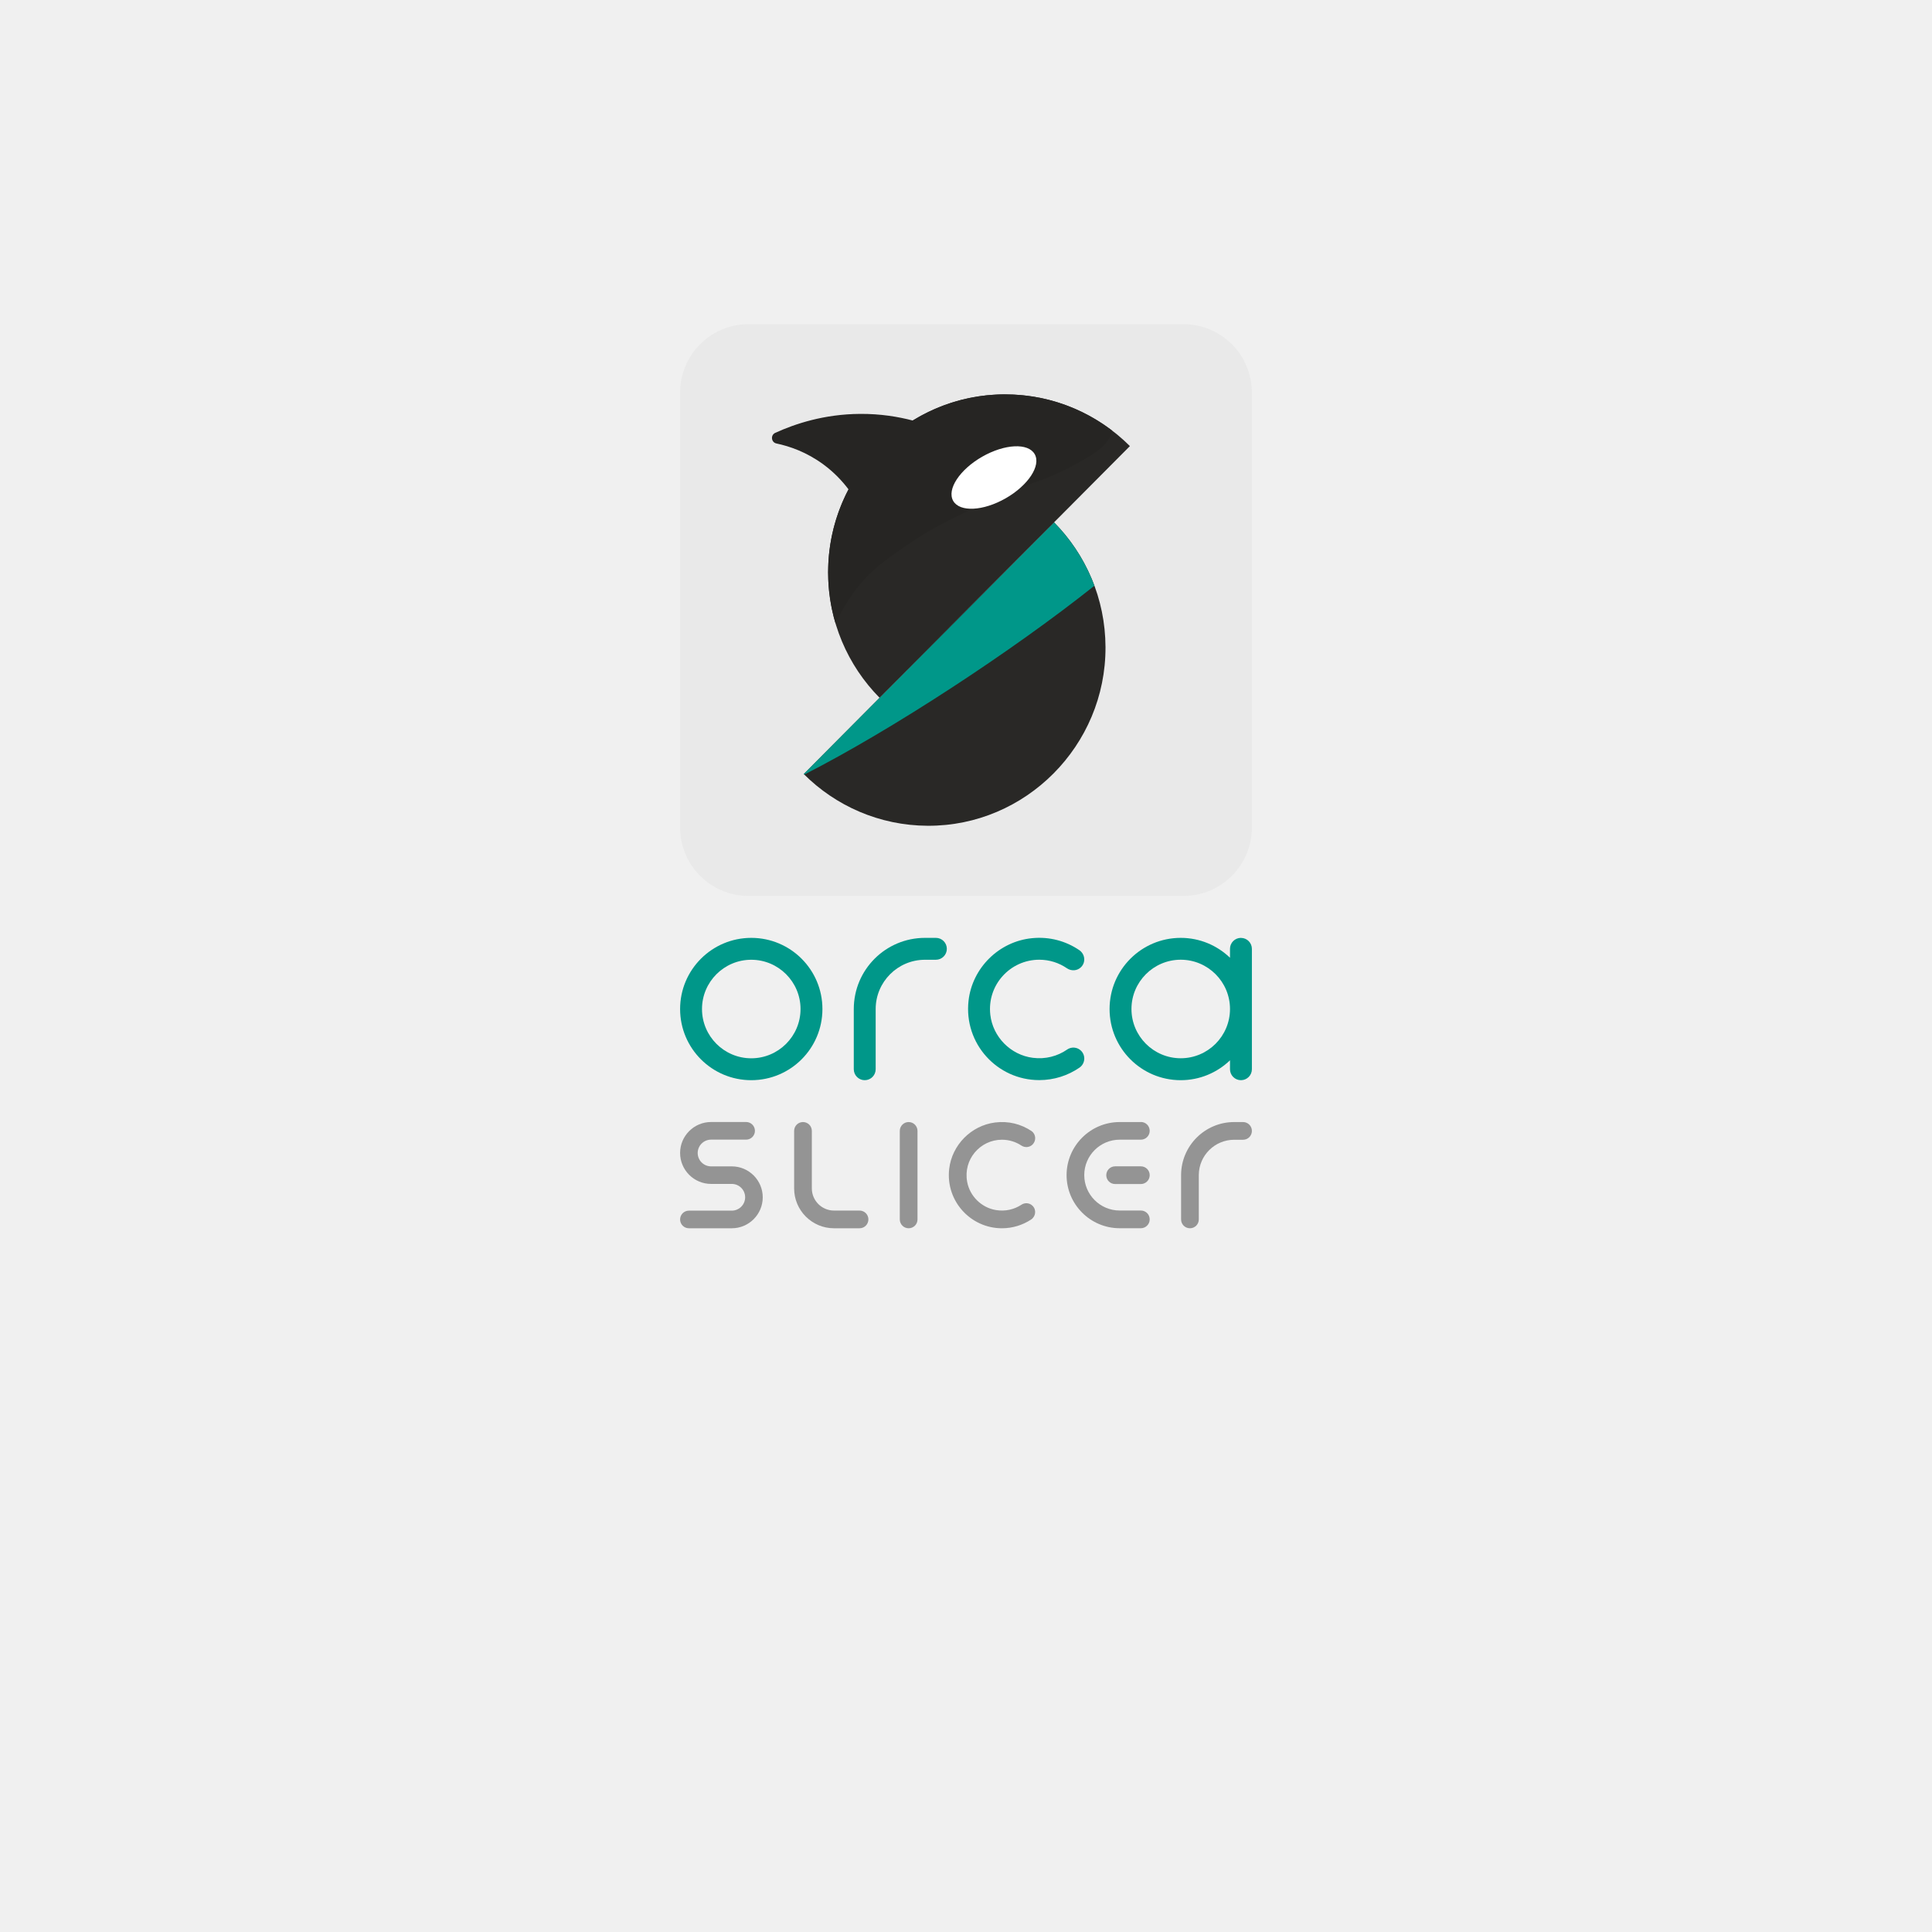
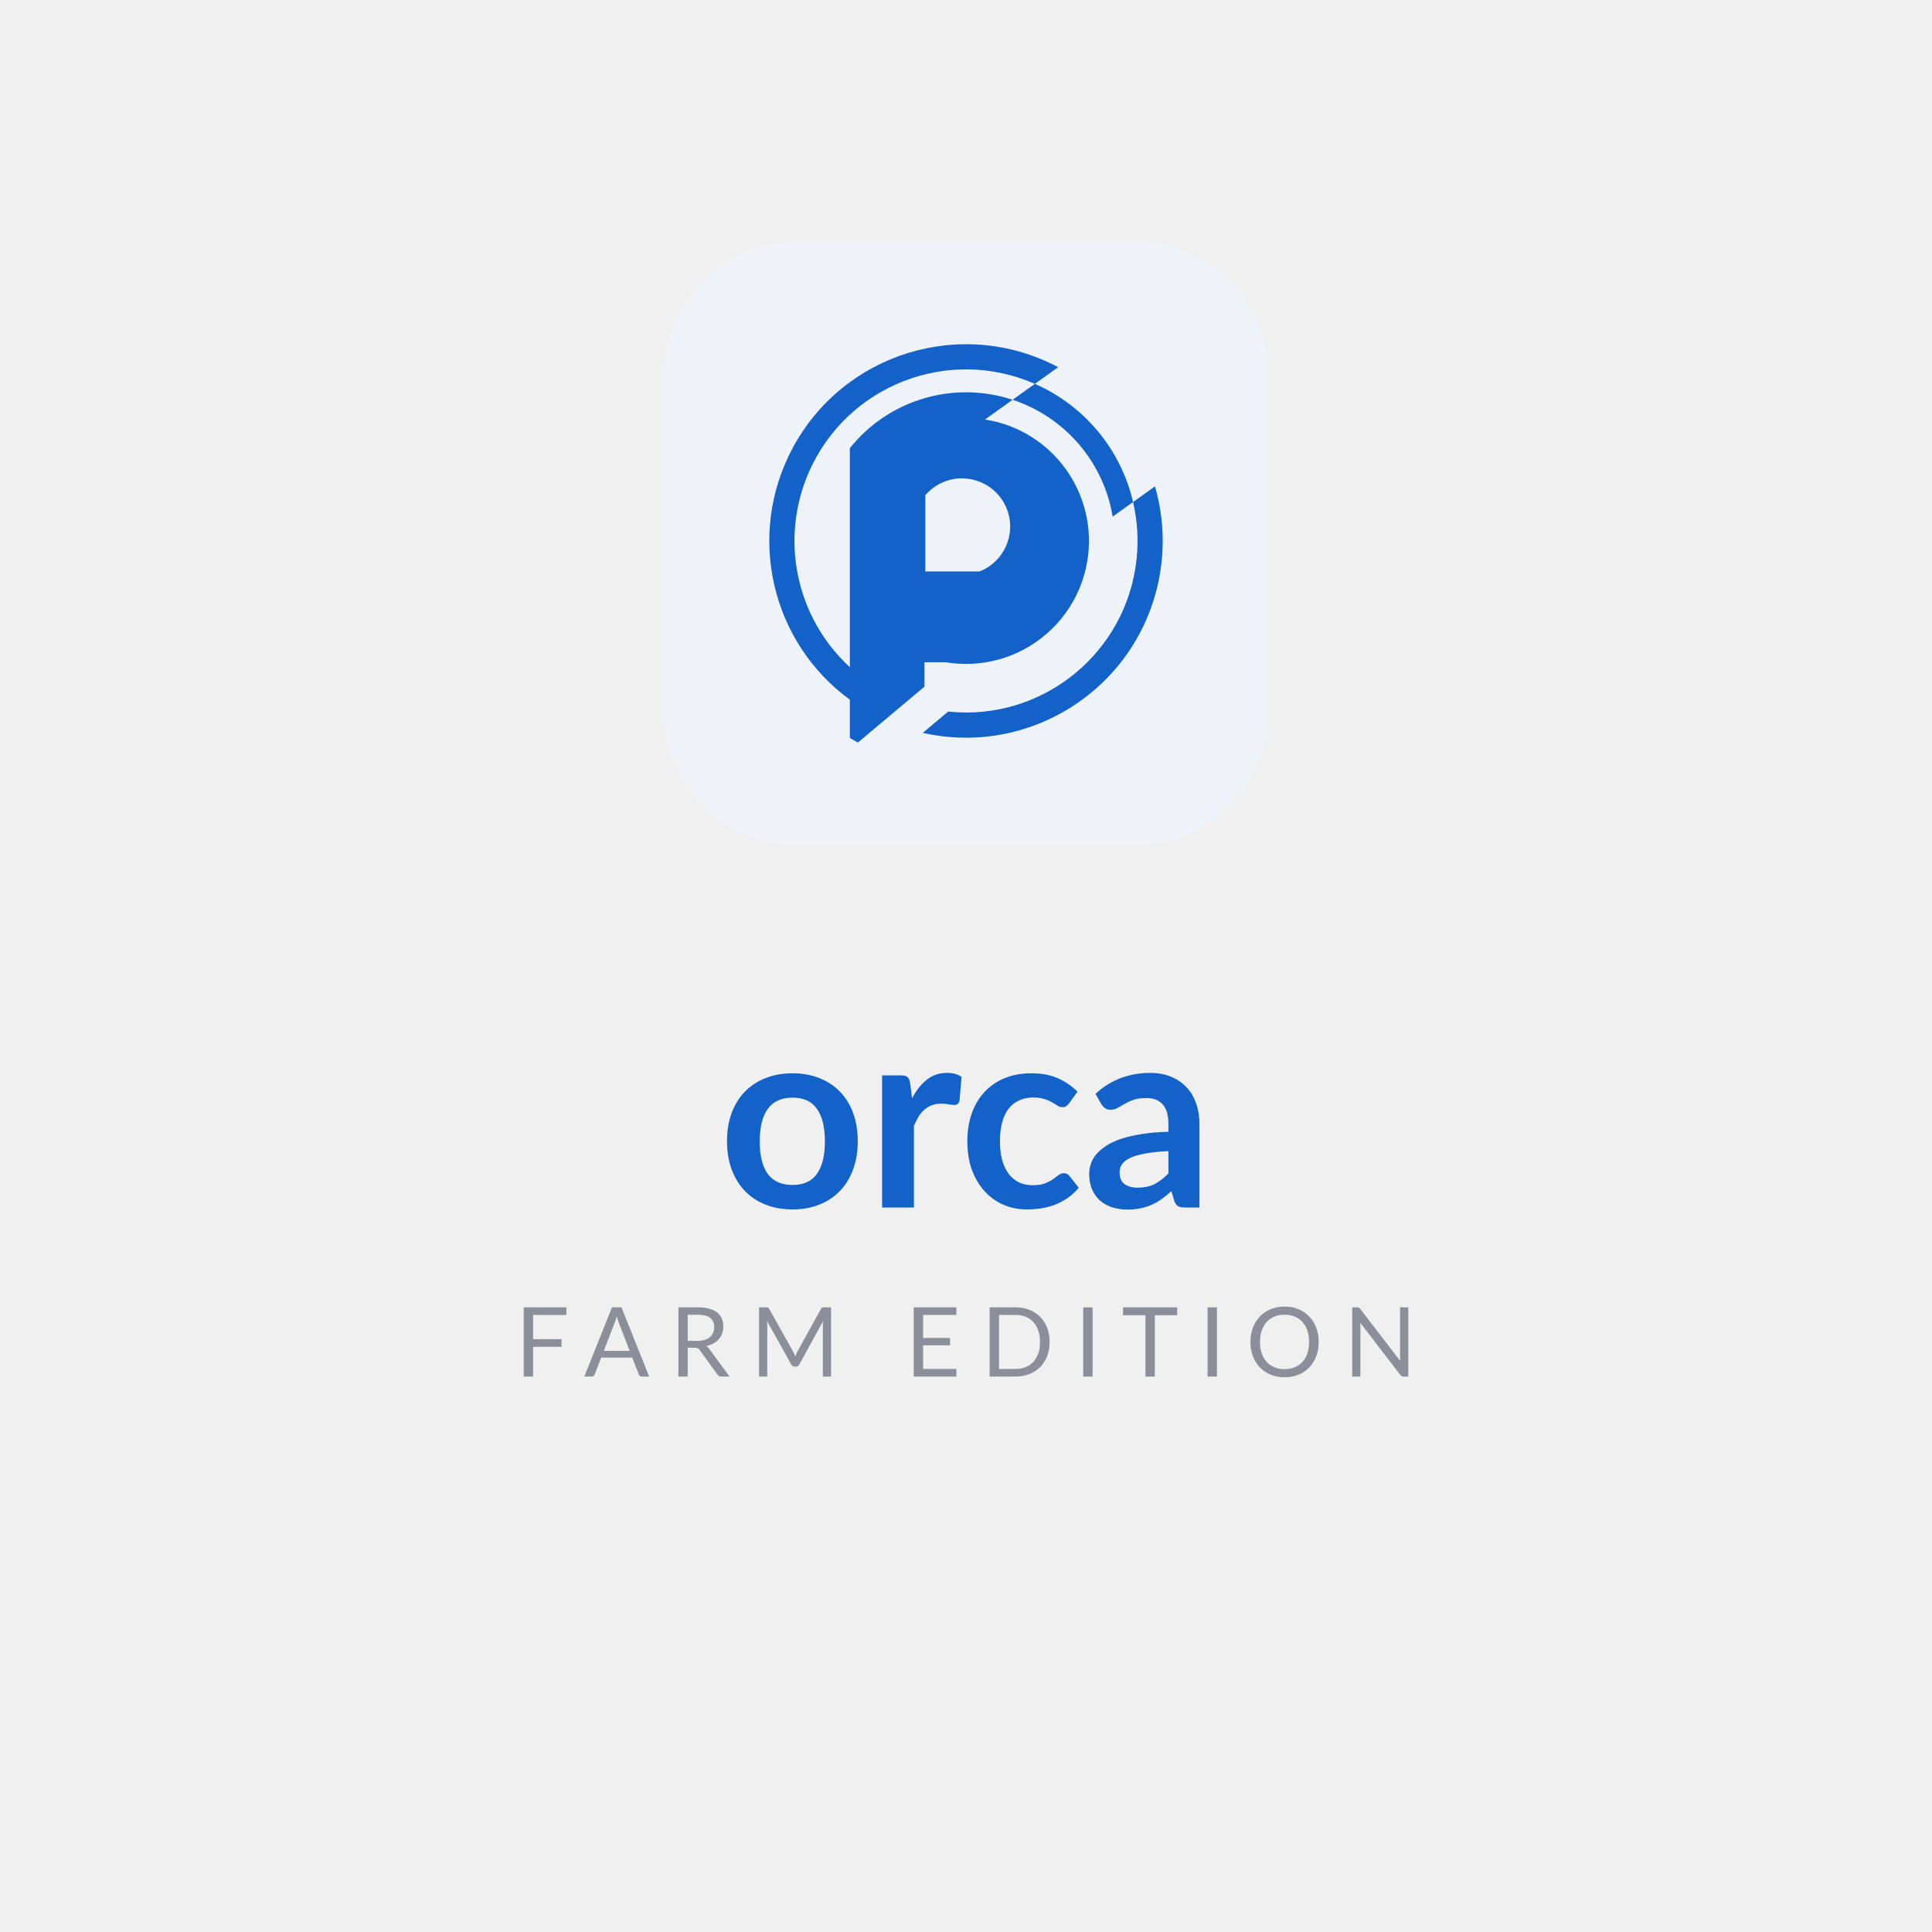
- <svg xmlns="http://www.w3.org/2000/svg" id="a" width="480" height="480" viewBox="0 0 480 480">
-   <g id="b">
-     <g id="c">
-       <rect x="168.97" y="80.54" width="142.05" height="142.05" rx="17" ry="17" style="fill:#e9e9e9;" />
-     </g>
+ <svg xmlns="http://www.w3.org/2000/svg" width="480" height="480" viewBox="0 0 480 480" version="1.1" id="svg16">
+   <defs id="defs20" />
+   <rect x="165" y="60" width="150" height="150" rx="33.00" fill="#EEF3FA" id="rect2" />
+   <g transform="matrix(0.091615,0,0,0.091615,191.106,85.5)" fill="#1262c9" id="g10">
+     <path d="m 1046.17,385.7 c 24.95,86.35 27.68,177.61 7.92,265.29 -64.73,287.4 -350.19,467.9 -637.59,403.16 l 68.78,-57.72 c 255.52,26.75 484.35,-158.7 511.1,-414.22 5.39,-51.52 2.14,-103.58 -9.62,-154.02 z" id="path4" />
+     <path d="m 986.76,428.19 -55.32,39.56 C 906.89,319.9 802.36,197.87 660.03,150.91 l 60.42,-43.2 c 134.32,58.87 233.02,177.64 266.31,320.48 z" id="path6" />
+     <path d="M 587.97,204.83 C 769.64,234.8 892.62,406.36 862.66,588.03 832.69,769.7 661.13,892.68 479.46,862.71 h -58.38 v 66.14 l -180.55,151.51 c -7.35,-3.94 -14.61,-8.03 -21.79,-12.26 V 964.26 C 4.86,807.77 -61.7,517.99 62.47,283.86 200.49,23.6 523.36,-75.5 783.63,62.52 l -63.18,45.19 C 485.13,4.58 210.78,111.73 107.65,347.04 27.89,529.02 72.52,741.57 218.74,876.1 V 282.12 C 323.95,150.44 499.97,98.1 660.03,150.91 l -74.79,53.48 c 0.91,0.15 1.82,0.29 2.73,0.44 z M 570.23,616.51 C 637.49,590.27 670.74,514.48 644.51,447.22 618.27,379.97 542.48,346.71 475.22,372.95 c -20.03,7.81 -37.82,20.44 -51.8,36.77 v 206.79 z" id="path8" />
  </g>
-   <g id="d">
-     <path id="e" d="M199.69,192.31c7.91,7.9,18.79,12.8,30.81,12.85,24.33.1,44.25-19.93,44.16-44.4-.05-12.09-4.92-23.03-12.78-30.98l-62.19,62.53Z" style="fill:#292826;" />
+   <g aria-label="orca" id="text12" style="font-weight:bold;font-size:64px;font-family:Lato;letter-spacing:0;text-anchor:middle;fill:#1262c9">
+     <path d="m 196.912,266.656 q 3.648,0 6.624,1.184 3.008,1.184 5.12,3.36 2.144,2.176 3.296,5.312 1.152,3.136 1.152,7.008 0,3.904 -1.152,7.04 -1.152,3.136 -3.296,5.344 -2.112,2.208 -5.12,3.392 -2.976,1.184 -6.624,1.184 -3.68,0 -6.688,-1.184 -3.008,-1.184 -5.152,-3.392 -2.112,-2.208 -3.296,-5.344 -1.152,-3.136 -1.152,-7.04 0,-3.872 1.152,-7.008 1.184,-3.136 3.296,-5.312 2.144,-2.176 5.152,-3.36 3.008,-1.184 6.688,-1.184 z m 0,27.744 q 4.096,0 6.048,-2.752 1.984,-2.752 1.984,-8.064 0,-5.312 -1.984,-8.096 -1.952,-2.784 -6.048,-2.784 -4.16,0 -6.176,2.816 -1.984,2.784 -1.984,8.064 0,5.28 1.984,8.064 2.016,2.752 6.176,2.752 z" id="path22" />
+     <path d="m 226.608,272.864 q 1.536,-2.944 3.648,-4.608 2.112,-1.696 4.992,-1.696 2.272,0 3.648,0.992 l -0.512,5.92 q -0.16,0.576 -0.48,0.832 -0.288,0.224 -0.8,0.224 -0.48,0 -1.44,-0.16 -0.928,-0.16 -1.824,-0.16 -1.312,0 -2.336,0.384 -1.024,0.384 -1.856,1.12 -0.8,0.704 -1.44,1.728 -0.608,1.024 -1.152,2.336 V 300 h -7.904 v -32.832 h 4.64 q 1.216,0 1.696,0.448 0.48,0.416 0.64,1.536 z" id="path24" />
+     <path d="m 265.616,274.112 q -0.352,0.448 -0.704,0.704 -0.32,0.256 -0.96,0.256 -0.608,0 -1.184,-0.352 -0.576,-0.384 -1.376,-0.832 -0.8,-0.48 -1.92,-0.832 -1.088,-0.384 -2.72,-0.384 -2.08,0 -3.648,0.768 -1.568,0.736 -2.624,2.144 -1.024,1.408 -1.536,3.424 -0.512,1.984 -0.512,4.512 0,2.624 0.544,4.672 0.576,2.048 1.632,3.456 1.056,1.376 2.56,2.112 1.504,0.704 3.392,0.704 1.888,0 3.04,-0.448 1.184,-0.48 1.984,-1.024 0.8,-0.576 1.376,-1.024 0.608,-0.48 1.344,-0.48 0.96,0 1.44,0.736 l 2.272,2.88 q -1.312,1.536 -2.848,2.592 -1.536,1.024 -3.2,1.664 -1.632,0.608 -3.392,0.864 -1.728,0.256 -3.456,0.256 -3.04,0 -5.728,-1.12 -2.688,-1.152 -4.704,-3.328 -2.016,-2.176 -3.2,-5.312 -1.152,-3.168 -1.152,-7.2 0,-3.616 1.024,-6.688 1.056,-3.104 3.072,-5.344 2.016,-2.272 4.992,-3.552 2.976,-1.28 6.848,-1.28 3.68,0 6.432,1.184 2.784,1.184 4.992,3.392 z" id="path26" />
+     <path d="m 290.288,285.984 q -3.424,0.16 -5.76,0.608 -2.336,0.416 -3.744,1.088 -1.408,0.672 -2.016,1.568 -0.608,0.896 -0.608,1.952 0,2.08 1.216,2.976 1.248,0.896 3.232,0.896 2.432,0 4.192,-0.864 1.792,-0.896 3.488,-2.688 z m -18.112,-14.24 q 5.664,-5.184 13.632,-5.184 2.88,0 5.152,0.96 2.272,0.928 3.84,2.624 1.568,1.664 2.368,4 0.832,2.336 0.832,5.12 V 300 h -3.584 q -1.12,0 -1.728,-0.32 -0.608,-0.352 -0.96,-1.376 l -0.704,-2.368 q -1.248,1.12 -2.432,1.984 -1.184,0.832 -2.464,1.408 -1.28,0.576 -2.752,0.864 -1.44,0.32 -3.2,0.32 -2.08,0 -3.84,-0.544 -1.76,-0.576 -3.04,-1.696 -1.28,-1.12 -1.984,-2.784 -0.704,-1.664 -0.704,-3.872 0,-1.248 0.416,-2.464 0.416,-1.248 1.344,-2.368 0.96,-1.12 2.464,-2.112 1.504,-0.992 3.68,-1.728 2.208,-0.736 5.12,-1.184 2.912,-0.48 6.656,-0.576 v -1.92 q 0,-3.296 -1.408,-4.864 -1.408,-1.6 -4.064,-1.6 -1.92,0 -3.2,0.448 -1.248,0.448 -2.208,1.024 -0.96,0.544 -1.76,0.992 -0.768,0.448 -1.728,0.448 -0.832,0 -1.408,-0.416 -0.576,-0.448 -0.928,-1.024 z" id="path28" />
  </g>
-   <g id="f">
-     <path id="g" d="M261.88,129.78l-62.19,62.53s.09.09.13.13c21.79-11.11,51.62-30.64,72.08-46.91-2.21-5.96-5.66-11.32-10.03-15.75" style="fill:#009789;" />
+   <g aria-label="FARM EDITION" id="text14" style="font-size:24px;font-family:Lato;letter-spacing:5;text-anchor:middle;fill:#8a8f99">
+     <path d="m 132.448,326.7 v 6.012 h 7.068 v 1.896 h -7.068 V 342 h -2.328 v -17.196 h 10.596 v 1.896 z" id="path31" />
+     <path d="m 156.432,335.616 -2.7,-6.996 q -0.12,-0.312 -0.252,-0.72 -0.132,-0.42 -0.252,-0.888 -0.252,0.972 -0.516,1.62 l -2.7,6.984 z m 4.848,6.384 h -1.8 q -0.312,0 -0.504,-0.156 -0.192,-0.156 -0.288,-0.396 l -1.608,-4.152 h -7.716 l -1.608,4.152 q -0.072,0.216 -0.276,0.384 -0.204,0.168 -0.504,0.168 h -1.8 l 6.876,-17.196 h 2.352 z" id="path33" />
+     <path d="m 173.312,333.132 q 1.008,0 1.776,-0.24 0.78,-0.252 1.296,-0.696 0.528,-0.456 0.792,-1.08 0.264,-0.624 0.264,-1.38 0,-1.536 -1.008,-2.316 -1.008,-0.78 -3.024,-0.78 h -2.544 v 6.492 z m 7.944,8.868 h -2.064 q -0.636,0 -0.936,-0.492 l -4.464,-6.144 q -0.204,-0.288 -0.444,-0.408 -0.228,-0.132 -0.72,-0.132 h -1.764 V 342 h -2.316 v -17.196 h 4.86 q 1.632,0 2.82,0.336 1.188,0.324 1.956,0.948 0.78,0.624 1.152,1.512 0.372,0.876 0.372,1.968 0,0.912 -0.288,1.704 -0.288,0.792 -0.84,1.428 -0.54,0.624 -1.332,1.068 -0.78,0.444 -1.776,0.672 0.444,0.252 0.768,0.732 z" id="path35" />
+     <path d="M 206.476,324.804 V 342 h -2.04 v -12.636 q 0,-0.252 0.012,-0.54 0.024,-0.288 0.048,-0.588 l -5.904,10.752 q -0.276,0.54 -0.84,0.54 h -0.336 q -0.564,0 -0.84,-0.54 l -6.024,-10.8 q 0.072,0.636 0.072,1.176 V 342 h -2.04 v -17.196 h 1.716 q 0.312,0 0.48,0.06 0.168,0.06 0.324,0.336 l 5.94,10.584 q 0.144,0.288 0.276,0.6 0.144,0.312 0.264,0.636 0.12,-0.324 0.252,-0.636 0.132,-0.324 0.288,-0.612 l 5.832,-10.572 q 0.144,-0.276 0.312,-0.336 0.18,-0.06 0.492,-0.06 z" id="path37" />
+     <path d="m 237.62,340.104 -0.012,1.896 h -10.596 v -17.196 h 10.596 v 1.896 h -8.268 v 5.712 h 6.696 v 1.824 h -6.696 v 5.868 z" id="path39" />
+     <path d="m 260.776,333.408 q 0,1.932 -0.612,3.516 -0.612,1.584 -1.728,2.712 -1.116,1.128 -2.688,1.752 -1.56,0.612 -3.456,0.612 h -6.42 v -17.196 h 6.42 q 1.896,0 3.456,0.624 1.572,0.612 2.688,1.752 1.116,1.128 1.728,2.712 0.612,1.584 0.612,3.516 z m -2.388,0 q 0,-1.584 -0.432,-2.832 -0.432,-1.248 -1.224,-2.112 -0.792,-0.864 -1.92,-1.32 -1.128,-0.456 -2.52,-0.456 h -4.092 v 13.428 h 4.092 q 1.392,0 2.52,-0.456 1.128,-0.456 1.92,-1.308 0.792,-0.864 1.224,-2.112 0.432,-1.248 0.432,-2.832 z" id="path41" />
+     <path d="m 271.452,342 h -2.328 v -17.196 h 2.328 z" id="path43" />
+     <path d="m 292.472,326.76 h -5.568 V 342 h -2.316 v -15.24 h -5.58 v -1.956 h 13.464 z" id="path45" />
+     <path d="m 302.344,342 h -2.328 v -17.196 h 2.328 z" id="path47" />
+     <path d="m 327.624,333.408 q 0,1.932 -0.612,3.552 -0.612,1.608 -1.728,2.772 -1.116,1.164 -2.688,1.812 -1.56,0.636 -3.456,0.636 -1.896,0 -3.456,-0.636 -1.56,-0.648 -2.676,-1.812 -1.116,-1.164 -1.728,-2.772 -0.612,-1.62 -0.612,-3.552 0,-1.932 0.612,-3.54 0.612,-1.62 1.728,-2.784 1.116,-1.176 2.676,-1.824 1.56,-0.648 3.456,-0.648 1.896,0 3.456,0.648 1.572,0.648 2.688,1.824 1.116,1.164 1.728,2.784 0.612,1.608 0.612,3.54 z m -2.388,0 q 0,-1.584 -0.432,-2.844 -0.432,-1.26 -1.224,-2.124 -0.792,-0.876 -1.92,-1.344 -1.128,-0.468 -2.52,-0.468 -1.38,0 -2.508,0.468 -1.128,0.468 -1.932,1.344 -0.792,0.864 -1.224,2.124 -0.432,1.26 -0.432,2.844 0,1.584 0.432,2.844 0.432,1.248 1.224,2.124 0.804,0.864 1.932,1.332 1.128,0.456 2.508,0.456 1.392,0 2.52,-0.456 1.128,-0.468 1.92,-1.332 0.792,-0.876 1.224,-2.124 0.432,-1.26 0.432,-2.844 z" id="path49" />
+     <path d="M 349.88,324.804 V 342 h -1.164 q -0.276,0 -0.468,-0.096 -0.18,-0.096 -0.36,-0.324 l -9.948,-12.96 q 0.024,0.3 0.036,0.588 0.012,0.288 0.012,0.54 V 342 h -2.04 v -17.196 h 1.2 q 0.156,0 0.264,0.024 0.108,0.012 0.192,0.06 0.084,0.036 0.168,0.12 0.084,0.072 0.18,0.192 l 9.948,12.948 q -0.024,-0.312 -0.048,-0.6 -0.012,-0.3 -0.012,-0.564 v -12.18 z" id="path51" />
  </g>
-   <g id="h">
-     <path id="i" d="M249.72,97.98c-24.29,0-43.97,19.8-43.97,44.22,0,12.16,4.88,23.17,12.78,31.16l62.19-62.53c-7.95-7.94-18.9-12.85-30.99-12.85" style="fill:#292826;" />
-   </g>
-   <g id="j">
-     <path id="k" d="M249.72,97.98c-8.41,0-16.27,2.38-22.95,6.5-3.58-.94-8.02-1.69-13.12-1.65-8.89.06-16.12,2.46-21.04,4.71-1.22.56-1.02,2.37.29,2.64,3.23.68,7.49,2.12,11.7,5.23,2.66,1.96,4.68,4.14,6.21,6.17-3.23,6.16-5.07,13.17-5.07,20.62,0,4.44.65,8.73,1.87,12.78,1.86-4.12,3.81-6.88,4.44-7.74,4.04-5.55,8.31-8.44,14.62-12.7,4.65-3.14,11.1-6.83,29.65-14.45,0,0,5.8-1.63,13.58-6.26,3.1-1.84,5.46-3.58,6.21-6.31.05-.19.1-.38.14-.57-7.38-5.62-16.57-8.96-26.53-8.96" style="fill:#262523;" />
-   </g>
-   <g id="l">
-     <path id="m" d="M257.07,112.84c1.61,2.85-1.62,7.76-7.21,10.96-5.6,3.2-11.44,3.48-13.05.63-1.61-2.85,1.62-7.76,7.21-10.96,5.6-3.2,11.44-3.48,13.05-.63" style="fill:#fff;" />
-   </g>
-   <path d="M225.75,278.77c-1.21,0-2.2.98-2.2,2.2v21.99c0,1.21.98,2.2,2.2,2.2s2.2-.98,2.2-2.2v-21.99c0-1.21-.98-2.2-2.2-2.2Z" style="fill:#949494;" />
-   <path d="M283.44,278.77h-5.26c-7.27,0-13.19,5.92-13.19,13.19s5.92,13.19,13.19,13.19h5.26c1.21,0,2.2-.98,2.2-2.2s-.98-2.2-2.2-2.2h-5.26c-4.85,0-8.8-3.95-8.8-8.8s3.95-8.8,8.8-8.8h5.26c1.21,0,2.2-.98,2.2-2.2s-.98-2.2-2.2-2.2Z" style="fill:#949494;" />
-   <path d="M283.44,289.77h-6.39c-1.21,0-2.2.98-2.2,2.2s.98,2.2,2.2,2.2h6.39c1.21,0,2.2-.98,2.2-2.2s-.98-2.2-2.2-2.2Z" style="fill:#949494;" />
-   <path d="M181.81,305.16h-10.65c-1.21,0-2.19-.98-2.19-2.19s.98-2.19,2.19-2.19h10.65c1.83,0,3.32-1.49,3.32-3.32s-1.49-3.32-3.32-3.32h-5.15c-4.24,0-7.69-3.45-7.69-7.69s3.45-7.69,7.69-7.69h8.71c1.21,0,2.19.98,2.19,2.19s-.98,2.19-2.19,2.19h-8.71c-1.83,0-3.32,1.49-3.32,3.32s1.49,3.32,3.32,3.32h5.15c4.24,0,7.69,3.45,7.69,7.69s-3.45,7.69-7.69,7.69Z" style="fill:#949494;" />
-   <path d="M253.77,299.31c-1.78,1.17-4,1.72-6.36,1.32-3.57-.6-6.46-3.44-7.12-7-1.03-5.58,3.24-10.47,8.64-10.47,1.78,0,3.44.53,4.83,1.45.88.58,2.04.48,2.78-.26h0c.97-.97.84-2.6-.29-3.36-2.53-1.7-5.68-2.54-9.04-2.11-5.94.76-10.71,5.6-11.39,11.55-.9,7.96,5.33,14.73,13.11,14.73,2.67,0,5.15-.8,7.23-2.16,1.18-.78,1.38-2.42.38-3.42h0c-.74-.74-1.9-.85-2.77-.27Z" style="fill:#949494;" />
-   <path d="M213.55,300.76h-6.35c-3.03,0-5.5-2.47-5.5-5.5v-14.29c0-1.21-.98-2.2-2.2-2.2s-2.2.98-2.2,2.2v14.29c0,5.46,4.44,9.9,9.9,9.9h6.35c1.21,0,2.2-.98,2.2-2.2s-.98-2.2-2.2-2.2Z" style="fill:#949494;" />
-   <path d="M308.83,283.17h-2.2c-4.82,0-8.75,3.9-8.79,8.72v11.07c0,1.21-.98,2.2-2.2,2.2s-2.2-.98-2.2-2.2v-11.07c.04-7.24,5.94-13.12,13.19-13.12h2.2c1.21,0,2.2.98,2.2,2.2s-.98,2.2-2.2,2.2Z" style="fill:#949494;" />
-   <path d="M186.65,238.45c6.75,0,12.24,5.49,12.24,12.24s-5.49,12.24-12.24,12.24-12.24-5.49-12.24-12.24,5.49-12.24,12.24-12.24M186.65,233.01c-9.76,0-17.68,7.91-17.68,17.68s7.91,17.68,17.68,17.68,17.68-7.91,17.68-17.68-7.91-17.68-17.68-17.68h0Z" style="fill:#009789;" />
-   <path d="M308.31,233.01c-1.5,0-2.72,1.22-2.72,2.72v2.22c-3.18-3.05-7.48-4.94-12.24-4.94-9.76,0-17.68,7.91-17.68,17.68s7.91,17.68,17.68,17.68c4.75,0,9.06-1.89,12.24-4.94v2.22c0,1.5,1.22,2.72,2.72,2.72s2.72-1.22,2.72-2.72v-29.91c0-1.5-1.22-2.72-2.72-2.72ZM293.35,262.92c-6.75,0-12.24-5.49-12.24-12.24s5.49-12.24,12.24-12.24,12.24,5.49,12.24,12.24-5.49,12.24-12.24,12.24Z" style="fill:#009789;" />
-   <path d="M232.52,233.01h-2.72c-9.76,0-17.68,7.91-17.68,17.68v14.96c0,1.5,1.22,2.72,2.72,2.72s2.72-1.22,2.72-2.72v-14.96c0-6.75,5.49-12.24,12.24-12.24h0s2.72,0,2.72,0c1.5,0,2.72-1.22,2.72-2.72s-1.22-2.72-2.72-2.72Z" style="fill:#009789;" />
-   <path d="M265.11,260.77c-2.37,1.63-5.34,2.45-8.51,2.04-5.51-.7-9.94-5.19-10.56-10.71-.84-7.38,4.94-13.66,12.16-13.66,2.55,0,4.91.78,6.87,2.12,1.1.75,2.57.67,3.52-.28h0c1.22-1.22.99-3.23-.43-4.21-3.29-2.25-7.39-3.42-11.77-2.98-8.19.81-14.84,7.37-15.76,15.55-1.19,10.67,7.13,19.71,17.56,19.71,3.71,0,7.15-1.14,10-3.1,1.41-.97,1.61-2.98.4-4.19h0c-.93-.93-2.39-1.05-3.48-.3Z" style="fill:#009789;" />
</svg>
